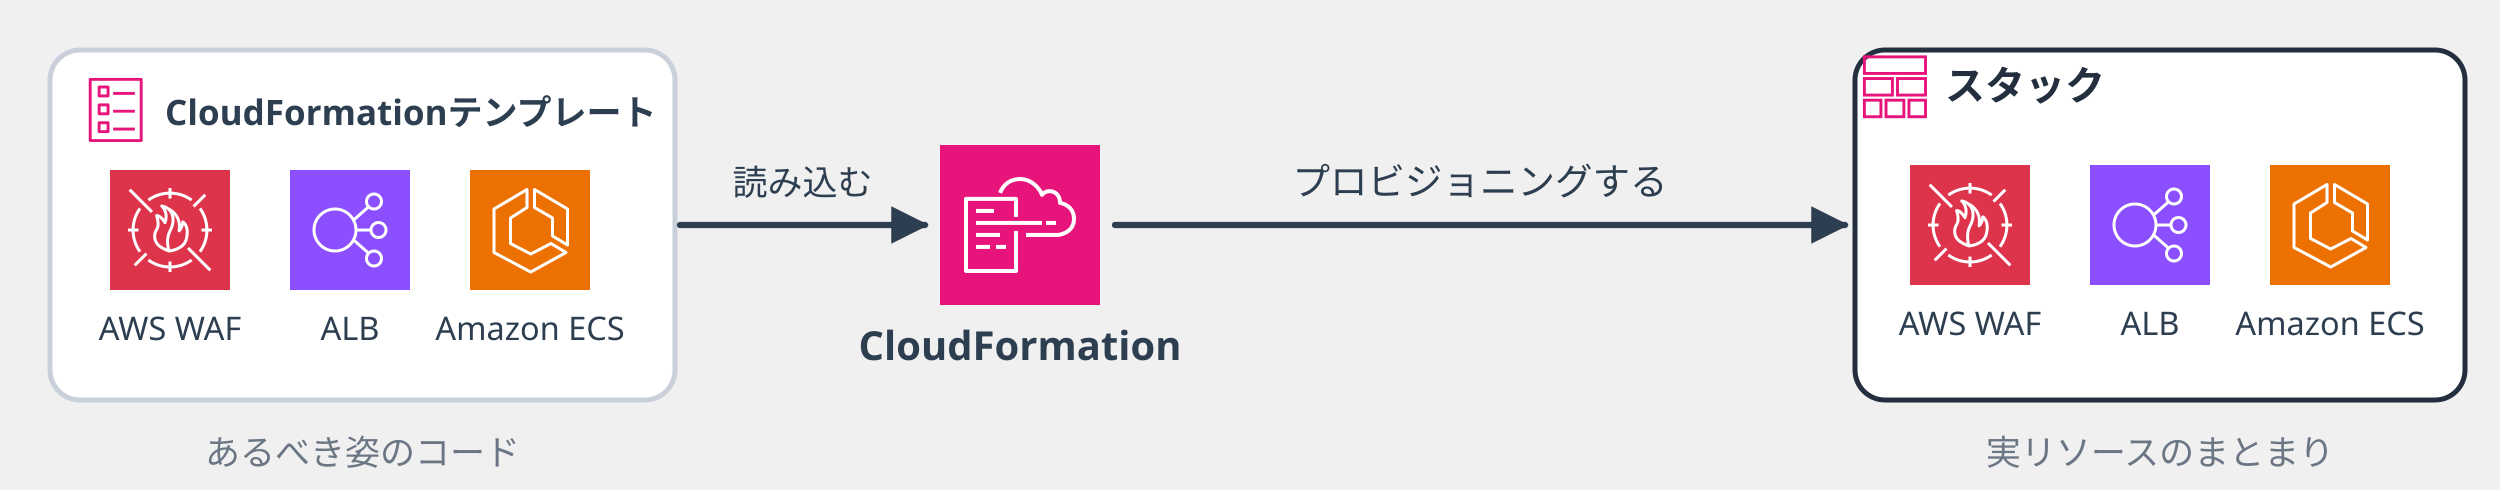
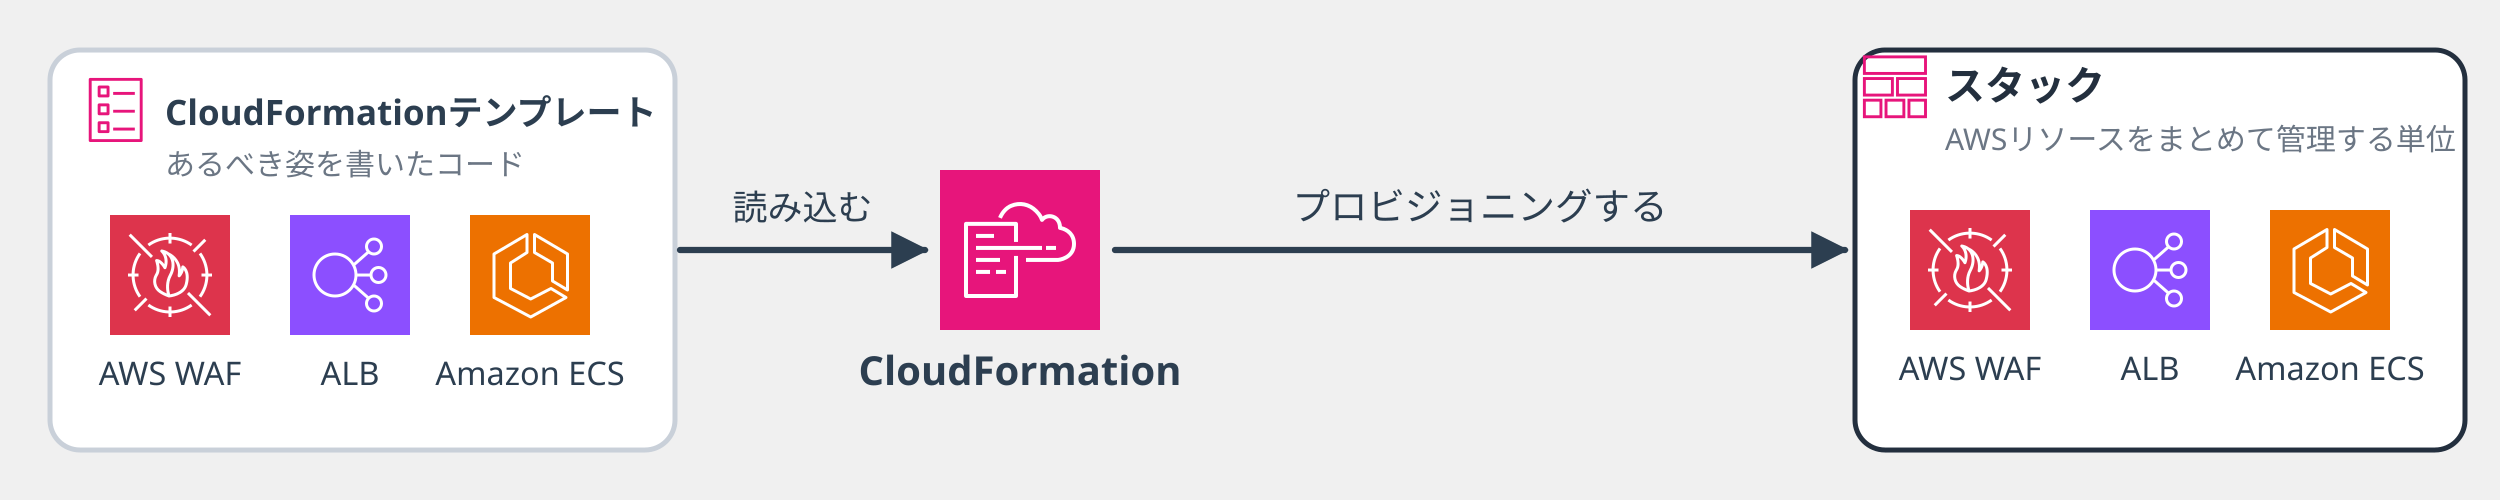
- <svg xmlns="http://www.w3.org/2000/svg" viewBox="0 0 1000 196" width="100%" role="img" aria-label="CloudFormationテンプレートであるべき姿を定義し、CloudFormationがそれを読んでスタックとしてリソースをプロビジョニングする">
+ <svg xmlns="http://www.w3.org/2000/svg" viewBox="0 0 1000 200" width="100%" role="img" aria-label="CloudFormationテンプレートであるべき姿を定義し、CloudFormationがそれを読んでスタックとしてリソースをプロビジョニングする">
  <defs>
    <marker id="a-i" viewBox="0 0 10 10" refX="9" refY="5" markerWidth="6" markerHeight="6" orient="auto-start-reverse">
      <path d="M0,0 L10,5 L0,10 z" fill="#2c3e50" />
    </marker>
    <marker id="a-g" viewBox="0 0 10 10" refX="9" refY="5" markerWidth="6" markerHeight="6" orient="auto-start-reverse">
      <path d="M0,0 L10,5 L0,10 z" fill="#0E8A6E" />
    </marker>
    <marker id="a-r" viewBox="0 0 10 10" refX="9" refY="5" markerWidth="6" markerHeight="6" orient="auto-start-reverse">
      <path d="M0,0 L10,5 L0,10 z" fill="#DD344C" />
    </marker>
    <marker id="a-x" viewBox="0 0 10 10" refX="9" refY="5" markerWidth="6" markerHeight="6" orient="auto-start-reverse">
      <path d="M0,0 L10,5 L0,10 z" fill="#8a94a3" />
    </marker>
  </defs>
-   <rect x="20" y="20" width="250" height="140" rx="12" fill="#ffffff" stroke="#c9d0d9" stroke-width="2" />
+   <rect x="20" y="20" width="250" height="160" rx="12" fill="#ffffff" stroke="#c9d0d9" stroke-width="2" />
  <svg x="32" y="30" width="28" height="28" viewBox="0 0 48 48">
    <g id="cfn-define-v1-Icon-Resource/Management-Governance/Res_AWS-CloudFormation_Template_48" stroke="none" stroke-width="1" fill="none" fill-rule="evenodd">
      <path d="M22.734,38.089 L37.593,38.089 L37.593,36.089 L22.734,36.089 L22.734,38.089 Z M22.734,25.852 L37.593,25.852 L37.593,23.852 L22.734,23.852 L22.734,25.852 Z M22.734,13.615 L37.593,13.615 L37.593,11.615 L22.734,11.615 L22.734,13.615 Z M14.118,37.838 L18.237,37.838 L18.237,33.719 L14.118,33.719 L14.118,37.838 Z M13.118,39.838 L19.238,39.838 C19.79,39.838 20.238,39.391 20.238,38.838 L20.238,32.719 C20.238,32.166 19.79,31.719 19.238,31.719 L13.118,31.719 C12.566,31.719 12.118,32.166 12.118,32.719 L12.118,38.838 C12.118,39.391 12.566,39.838 13.118,39.838 L13.118,39.838 Z M14.118,25.6 L18.237,25.6 L18.237,21.481 L14.118,21.481 L14.118,25.6 Z M13.118,27.601 L19.238,27.601 C19.79,27.601 20.238,27.153 20.238,26.601 L20.238,20.481 C20.238,19.929 19.79,19.481 19.238,19.481 L13.118,19.481 C12.566,19.481 12.118,19.929 12.118,20.481 L12.118,26.601 C12.118,27.153 12.566,27.601 13.118,27.601 L13.118,27.601 Z M14.118,13.363 L18.237,13.363 L18.237,9.244 L14.118,9.244 L14.118,13.363 Z M13.118,15.363 L19.238,15.363 C19.79,15.363 20.238,14.916 20.238,14.363 L20.238,8.244 C20.238,7.691 19.79,7.244 19.238,7.244 L13.118,7.244 C12.566,7.244 12.118,7.691 12.118,8.244 L12.118,14.363 C12.118,14.916 12.566,15.363 13.118,15.363 L13.118,15.363 Z M8,43.956 L40.963,43.956 L40.963,4 L8,4 L8,43.956 Z M41.963,2 L7,2 C6.448,2 6,2.447 6,3 L6,44.956 C6,45.509 6.448,45.956 7,45.956 L41.963,45.956 C42.516,45.956 42.963,45.509 42.963,44.956 L42.963,3 C42.963,2.447 42.516,2 41.963,2 L41.963,2 Z" id="cfn-define-v1-AWS-CloudFormation_template_Resource-Icon_light-bg" fill="#E7157B" />
    </g>
  </svg>
  <text x="66" y="50" font-family="'Noto Sans JP', 'Hiragino Sans', sans-serif" font-size="14" font-weight="bold" fill="#2c3e50" text-anchor="start">CloudFormationテンプレート</text>
-   <svg x="44" y="68" width="48" height="48" viewBox="0 0 80 80">
-     <g id="cfn-define-waf13-Icon-Architecture/64/Arch_AWS-WAF_64" stroke="none" stroke-width="1" fill="none" fill-rule="evenodd">
-       <g id="cfn-define-waf13-Icon-Architecture-BG/64/Security-Identity-Compliance" fill="#DD344C">
-         <rect id="cfn-define-waf13-Rectangle" x="0" y="0" width="80" height="80" />
+   <text x="66" y="70" font-family="'Noto Sans JP', 'Hiragino Sans', sans-serif" font-size="12" fill="#6b7684">あるべき姿を書いたコード</text>
+   <g transform="translate(0,18)">
+     <svg x="44" y="68" width="48" height="48" viewBox="0 0 80 80">
+       <g id="cfn-define-waf13-Icon-Architecture/64/Arch_AWS-WAF_64" stroke="none" stroke-width="1" fill="none" fill-rule="evenodd">
+         <g id="cfn-define-waf13-Icon-Architecture-BG/64/Security-Identity-Compliance" fill="#DD344C">
+           <rect id="cfn-define-waf13-Rectangle" x="0" y="0" width="80" height="80" />
+         </g>
+         <g id="cfn-define-waf13-Icon-Service/64/AWS-WAF_64" transform="translate(11.9995, 12)" fill="#FFFFFF">
+           <path d="M2.396,29 L-3.55271368e-15,29 L-3.55271368e-15,27 L2.399,27 C2.599,21.941 4.239,17.128 7.208,13.025 L8.829,14.198 C6.108,17.957 4.598,22.366 4.399,27 L7,27 L7,29 L4.396,29 C4.582,33.662 6.093,38.097 8.829,41.876 L7.208,43.049 C4.224,38.926 2.583,34.085 2.396,29 L2.396,29 Z M43.01,48.828 C38.898,51.805 34.072,53.445 29,53.639 L29,56 L27,56 L27,53.639 C21.928,53.445 17.1,51.805 12.988,48.828 L14.16,47.208 C17.93,49.937 22.352,51.447 27,51.639 L27,49 L29,49 L29,51.639 C33.648,51.446 38.069,49.936 41.838,47.208 L43.01,48.828 Z M12.988,7.246 C17.1,4.269 21.928,2.629 27,2.436 L27,0 L29,0 L29,2.436 C34.072,2.629 38.898,4.27 43.01,7.246 L41.838,8.866 C38.069,6.138 33.648,4.628 29,4.436 L29,7 L27,7 L27,4.436 C22.352,4.627 17.93,6.138 14.16,8.866 L12.988,7.246 Z M56,27 L56,29 L53.602,29 C53.416,34.085 51.774,38.926 48.791,43.049 L47.169,41.876 C49.905,38.097 51.417,33.662 51.602,29 L49,29 L49,27 L51.599,27 C51.4,22.366 49.89,17.957 47.169,14.198 L48.791,13.025 C51.759,17.128 53.399,21.941 53.599,27 L56,27 Z M42.972,11.65 L50.812,3.81 L52.226,5.224 L44.386,13.064 L42.972,11.65 Z M13.026,44.424 L5.186,52.264 L3.772,50.85 L11.612,43.01 L13.026,44.424 Z M15.252,16.667 L0.412,1.827 L1.826,0.413 L16.667,15.253 L15.252,16.667 Z M40.707,39.293 L55.586,54.173 L54.172,55.587 L39.292,40.708 L40.707,39.293 Z M19.664,28.735 C19.739,28.602 19.82,28.468 19.905,28.334 C21.586,25.693 21.104,22.089 20.57,19.912 C22.011,20.859 23.31,22.816 23.753,23.638 C23.942,23.986 24.309,24.197 24.712,24.161 C25.107,24.13 25.446,23.87 25.578,23.497 C27.067,19.267 26.31,16.087 25.26,14.026 C26.533,14.767 27.519,15.833 28.172,17.192 C29.588,20.134 29.273,24.161 27.348,27.7 C24.719,32.536 25.246,37.606 25.844,40.334 C24.343,39.687 23.007,38.956 21.854,38.152 C18.827,36.042 17.864,31.907 19.664,28.735 L19.664,28.735 Z M33.094,28.398 C33.029,28.807 33.221,29.214 33.579,29.422 C33.936,29.629 34.386,29.596 34.709,29.336 C34.79,29.271 36.43,27.917 37.224,24.642 C38.181,26.034 39.182,28.843 37.85,34.003 C36.532,39.108 30.28,40.544 28.049,40.897 C27.51,38.964 26.417,33.599 29.106,28.655 C31.014,25.145 31.52,21.176 30.564,17.901 C32.374,20.027 33.901,23.373 33.094,28.398 L33.094,28.398 Z M17.922,27.75 C15.62,31.81 16.844,37.099 20.71,39.793 C22.46,41.013 24.58,42.072 27.01,42.941 C27.121,42.981 27.234,43 27.347,43 C27.368,43 27.386,42.989 27.406,42.988 L27.407,42.997 C27.832,42.964 37.826,42.096 39.786,34.503 C42.308,24.737 37.257,21.84 37.041,21.721 C36.748,21.561 36.393,21.557 36.096,21.712 C35.799,21.868 35.6,22.162 35.566,22.495 C35.495,23.17 35.384,23.771 35.25,24.302 C34.558,16.634 28.479,13.514 27.25,12.959 C25.99,11.994 24.458,11.331 22.682,11.016 C22.236,10.935 21.794,11.168 21.604,11.578 C21.412,11.987 21.521,12.477 21.867,12.768 C22.017,12.895 25.133,15.597 24.244,20.739 C23.083,19.216 21.235,17.38 19.061,17.38 C18.731,17.38 18.423,17.543 18.237,17.815 C18.05,18.087 18.01,18.434 18.128,18.741 C18.15,18.795 20.188,24.166 18.217,27.261 C18.113,27.425 18.014,27.589 17.922,27.75 L17.922,27.75 Z" id="cfn-define-waf13-AWS-WAF_Icon_64_Squid" />
+         </g>
      </g>
-       <g id="cfn-define-waf13-Icon-Service/64/AWS-WAF_64" transform="translate(11.9995, 12)" fill="#FFFFFF">
-         <path d="M2.396,29 L-3.55271368e-15,29 L-3.55271368e-15,27 L2.399,27 C2.599,21.941 4.239,17.128 7.208,13.025 L8.829,14.198 C6.108,17.957 4.598,22.366 4.399,27 L7,27 L7,29 L4.396,29 C4.582,33.662 6.093,38.097 8.829,41.876 L7.208,43.049 C4.224,38.926 2.583,34.085 2.396,29 L2.396,29 Z M43.01,48.828 C38.898,51.805 34.072,53.445 29,53.639 L29,56 L27,56 L27,53.639 C21.928,53.445 17.1,51.805 12.988,48.828 L14.16,47.208 C17.93,49.937 22.352,51.447 27,51.639 L27,49 L29,49 L29,51.639 C33.648,51.446 38.069,49.936 41.838,47.208 L43.01,48.828 Z M12.988,7.246 C17.1,4.269 21.928,2.629 27,2.436 L27,0 L29,0 L29,2.436 C34.072,2.629 38.898,4.27 43.01,7.246 L41.838,8.866 C38.069,6.138 33.648,4.628 29,4.436 L29,7 L27,7 L27,4.436 C22.352,4.627 17.93,6.138 14.16,8.866 L12.988,7.246 Z M56,27 L56,29 L53.602,29 C53.416,34.085 51.774,38.926 48.791,43.049 L47.169,41.876 C49.905,38.097 51.417,33.662 51.602,29 L49,29 L49,27 L51.599,27 C51.4,22.366 49.89,17.957 47.169,14.198 L48.791,13.025 C51.759,17.128 53.399,21.941 53.599,27 L56,27 Z M42.972,11.65 L50.812,3.81 L52.226,5.224 L44.386,13.064 L42.972,11.65 Z M13.026,44.424 L5.186,52.264 L3.772,50.85 L11.612,43.01 L13.026,44.424 Z M15.252,16.667 L0.412,1.827 L1.826,0.413 L16.667,15.253 L15.252,16.667 Z M40.707,39.293 L55.586,54.173 L54.172,55.587 L39.292,40.708 L40.707,39.293 Z M19.664,28.735 C19.739,28.602 19.82,28.468 19.905,28.334 C21.586,25.693 21.104,22.089 20.57,19.912 C22.011,20.859 23.31,22.816 23.753,23.638 C23.942,23.986 24.309,24.197 24.712,24.161 C25.107,24.13 25.446,23.87 25.578,23.497 C27.067,19.267 26.31,16.087 25.26,14.026 C26.533,14.767 27.519,15.833 28.172,17.192 C29.588,20.134 29.273,24.161 27.348,27.7 C24.719,32.536 25.246,37.606 25.844,40.334 C24.343,39.687 23.007,38.956 21.854,38.152 C18.827,36.042 17.864,31.907 19.664,28.735 L19.664,28.735 Z M33.094,28.398 C33.029,28.807 33.221,29.214 33.579,29.422 C33.936,29.629 34.386,29.596 34.709,29.336 C34.79,29.271 36.43,27.917 37.224,24.642 C38.181,26.034 39.182,28.843 37.85,34.003 C36.532,39.108 30.28,40.544 28.049,40.897 C27.51,38.964 26.417,33.599 29.106,28.655 C31.014,25.145 31.52,21.176 30.564,17.901 C32.374,20.027 33.901,23.373 33.094,28.398 L33.094,28.398 Z M17.922,27.75 C15.62,31.81 16.844,37.099 20.71,39.793 C22.46,41.013 24.58,42.072 27.01,42.941 C27.121,42.981 27.234,43 27.347,43 C27.368,43 27.386,42.989 27.406,42.988 L27.407,42.997 C27.832,42.964 37.826,42.096 39.786,34.503 C42.308,24.737 37.257,21.84 37.041,21.721 C36.748,21.561 36.393,21.557 36.096,21.712 C35.799,21.868 35.6,22.162 35.566,22.495 C35.495,23.17 35.384,23.771 35.25,24.302 C34.558,16.634 28.479,13.514 27.25,12.959 C25.99,11.994 24.458,11.331 22.682,11.016 C22.236,10.935 21.794,11.168 21.604,11.578 C21.412,11.987 21.521,12.477 21.867,12.768 C22.017,12.895 25.133,15.597 24.244,20.739 C23.083,19.216 21.235,17.38 19.061,17.38 C18.731,17.38 18.423,17.543 18.237,17.815 C18.05,18.087 18.01,18.434 18.128,18.741 C18.15,18.795 20.188,24.166 18.217,27.261 C18.113,27.425 18.014,27.589 17.922,27.75 L17.922,27.75 Z" id="cfn-define-waf13-AWS-WAF_Icon_64_Squid" />
+     </svg>
+     <text x="68" y="136" font-family="'Noto Sans JP', 'Hiragino Sans', sans-serif" font-size="13" font-weight="normal" fill="#2c3e50" text-anchor="middle">AWS WAF</text>
+     <svg x="116" y="68" width="48" height="48" viewBox="0 0 80 80">
+       <g id="cfn-define-elb14-Icon-Architecture/64/Arch_Elastic-Load-Balancing_64" stroke="none" stroke-width="1" fill="none" fill-rule="evenodd">
+         <g id="cfn-define-elb14-Icon-Architecture-BG/64/Networking-Content-Delivery" fill="#8C4FFF">
+           <rect id="cfn-define-elb14-Rectangle" x="0" y="0" width="80" height="80" />
+         </g>
+         <path d="M30,53 C22.832,53 17,47.168 17,40 C17,32.832 22.832,27 30,27 C37.168,27 43,32.832 43,40 C43,47.168 37.168,53 30,53 M60,59 C60,61.206 58.206,63 56,63 C53.794,63 52,61.206 52,59 C52,56.794 53.794,55 56,55 C58.206,55 60,56.794 60,59 M56,17 C58.206,17 60,18.794 60,21 C60,23.206 58.206,25 56,25 C53.794,25 52,23.206 52,21 C52,18.794 53.794,17 56,17 M59,36 C61.206,36 63,37.794 63,40 C63,42.206 61.206,44 59,44 C56.794,44 55,42.206 55,40 C55,37.794 56.794,36 59,36 M44.949,41 L53.09,41 C53.568,43.833 56.033,46 59,46 C62.309,46 65,43.309 65,40 C65,36.691 62.309,34 59,34 C56.033,34 53.568,36.167 53.09,39 L44.949,39 C44.823,37.099 44.344,35.297 43.572,33.654 L52.446,25.823 C53.442,26.559 54.669,27 56,27 C59.309,27 62,24.309 62,21 C62,17.691 59.309,15 56,15 C52.691,15 50,17.691 50,21 C50,22.256 50.389,23.421 51.051,24.386 L42.581,31.859 C39.904,27.738 35.271,25 30,25 C21.729,25 15,31.729 15,40 C15,48.271 21.729,55 30,55 C35.271,55 39.904,52.262 42.581,48.141 L51.051,55.614 C50.389,56.579 50,57.744 50,59 C50,62.309 52.691,65 56,65 C59.309,65 62,62.309 62,59 C62,55.691 59.309,53 56,53 C54.669,53 53.442,53.441 52.446,54.177 L43.572,46.346 C44.344,44.703 44.823,42.901 44.949,41" id="cfn-define-elb14-Elastic-Load-Balancing_Icon_64_Squid" fill="#FFFFFF" />
      </g>
-     </g>
-   </svg>
-   <text x="68" y="136" font-family="'Noto Sans JP', 'Hiragino Sans', sans-serif" font-size="13" font-weight="normal" fill="#2c3e50" text-anchor="middle">AWS WAF</text>
-   <svg x="116" y="68" width="48" height="48" viewBox="0 0 80 80">
-     <g id="cfn-define-elb14-Icon-Architecture/64/Arch_Elastic-Load-Balancing_64" stroke="none" stroke-width="1" fill="none" fill-rule="evenodd">
-       <g id="cfn-define-elb14-Icon-Architecture-BG/64/Networking-Content-Delivery" fill="#8C4FFF">
-         <rect id="cfn-define-elb14-Rectangle" x="0" y="0" width="80" height="80" />
+     </svg>
+     <text x="140" y="136" font-family="'Noto Sans JP', 'Hiragino Sans', sans-serif" font-size="13" font-weight="normal" fill="#2c3e50" text-anchor="middle">ALB</text>
+     <svg x="188" y="68" width="48" height="48" viewBox="0 0 80 80">
+       <g id="cfn-define-ecs15-Icon-Architecture/64/Arch_Amazon-Elastic-Container-Service_64" stroke="none" stroke-width="1" fill="none" fill-rule="evenodd">
+         <g id="cfn-define-ecs15-Icon-Architecture-BG/64/Compute" fill="#ED7100">
+           <rect id="cfn-define-ecs15-Rectangle" x="0" y="0" width="80" height="80" />
+         </g>
+         <path d="M64,48.234 L56,43.433 L56,32 C56,31.644 55.812,31.315 55.504,31.136 L44,24.426 L44,14.752 L64,26.571 L64,48.234 Z M65.509,25.139 L43.509,12.139 C43.199,11.956 42.818,11.954 42.504,12.131 C42.193,12.309 42,12.641 42,13 L42,25 C42,25.355 42.189,25.684 42.496,25.864 L54,32.574 L54,44 C54,44.351 54.185,44.677 54.486,44.857 L64.486,50.857 C64.644,50.952 64.822,51 65,51 C65.17,51 65.34,50.957 65.493,50.87 C65.807,50.693 66,50.36 66,50 L66,26 C66,25.646 65.814,25.319 65.509,25.139 L65.509,25.139 Z M40.445,66.863 L17,54.399 L17,26.571 L37,14.752 L37,24.451 L26.463,31.156 C26.175,31.34 26,31.658 26,32 L26,49 C26,49.373 26.208,49.715 26.538,49.887 L39.991,56.887 C40.28,57.037 40.624,57.038 40.912,56.888 L53.964,50.144 L61.996,54.964 L40.445,66.863 Z M64.515,54.142 L54.515,48.142 C54.217,47.964 53.849,47.952 53.541,48.112 L40.455,54.873 L28,48.393 L28,32.549 L38.537,25.844 C38.825,25.66 39,25.342 39,25 L39,13 C39,12.641 38.808,12.309 38.496,12.131 C38.184,11.954 37.802,11.956 37.491,12.139 L15.491,25.139 C15.187,25.319 15,25.646 15,26 L15,55 C15,55.369 15.204,55.709 15.53,55.883 L39.984,68.883 C40.131,68.961 40.292,69 40.453,69 C40.62,69 40.786,68.958 40.937,68.875 L64.484,55.875 C64.797,55.702 64.993,55.375 65,55.018 C65.006,54.66 64.821,54.326 64.515,54.142 L64.515,54.142 Z" id="cfn-define-ecs15-Amazon-Elastic-Container-Service_Icon_64_Squid" fill="#FFFFFF" />
      </g>
-       <path d="M30,53 C22.832,53 17,47.168 17,40 C17,32.832 22.832,27 30,27 C37.168,27 43,32.832 43,40 C43,47.168 37.168,53 30,53 M60,59 C60,61.206 58.206,63 56,63 C53.794,63 52,61.206 52,59 C52,56.794 53.794,55 56,55 C58.206,55 60,56.794 60,59 M56,17 C58.206,17 60,18.794 60,21 C60,23.206 58.206,25 56,25 C53.794,25 52,23.206 52,21 C52,18.794 53.794,17 56,17 M59,36 C61.206,36 63,37.794 63,40 C63,42.206 61.206,44 59,44 C56.794,44 55,42.206 55,40 C55,37.794 56.794,36 59,36 M44.949,41 L53.09,41 C53.568,43.833 56.033,46 59,46 C62.309,46 65,43.309 65,40 C65,36.691 62.309,34 59,34 C56.033,34 53.568,36.167 53.09,39 L44.949,39 C44.823,37.099 44.344,35.297 43.572,33.654 L52.446,25.823 C53.442,26.559 54.669,27 56,27 C59.309,27 62,24.309 62,21 C62,17.691 59.309,15 56,15 C52.691,15 50,17.691 50,21 C50,22.256 50.389,23.421 51.051,24.386 L42.581,31.859 C39.904,27.738 35.271,25 30,25 C21.729,25 15,31.729 15,40 C15,48.271 21.729,55 30,55 C35.271,55 39.904,52.262 42.581,48.141 L51.051,55.614 C50.389,56.579 50,57.744 50,59 C50,62.309 52.691,65 56,65 C59.309,65 62,62.309 62,59 C62,55.691 59.309,53 56,53 C54.669,53 53.442,53.441 52.446,54.177 L43.572,46.346 C44.344,44.703 44.823,42.901 44.949,41" id="cfn-define-elb14-Elastic-Load-Balancing_Icon_64_Squid" fill="#FFFFFF" />
-     </g>
-   </svg>
-   <text x="140" y="136" font-family="'Noto Sans JP', 'Hiragino Sans', sans-serif" font-size="13" font-weight="normal" fill="#2c3e50" text-anchor="middle">ALB</text>
-   <svg x="188" y="68" width="48" height="48" viewBox="0 0 80 80">
-     <g id="cfn-define-ecs15-Icon-Architecture/64/Arch_Amazon-Elastic-Container-Service_64" stroke="none" stroke-width="1" fill="none" fill-rule="evenodd">
-       <g id="cfn-define-ecs15-Icon-Architecture-BG/64/Compute" fill="#ED7100">
-         <rect id="cfn-define-ecs15-Rectangle" x="0" y="0" width="80" height="80" />
-       </g>
-       <path d="M64,48.234 L56,43.433 L56,32 C56,31.644 55.812,31.315 55.504,31.136 L44,24.426 L44,14.752 L64,26.571 L64,48.234 Z M65.509,25.139 L43.509,12.139 C43.199,11.956 42.818,11.954 42.504,12.131 C42.193,12.309 42,12.641 42,13 L42,25 C42,25.355 42.189,25.684 42.496,25.864 L54,32.574 L54,44 C54,44.351 54.185,44.677 54.486,44.857 L64.486,50.857 C64.644,50.952 64.822,51 65,51 C65.17,51 65.34,50.957 65.493,50.87 C65.807,50.693 66,50.36 66,50 L66,26 C66,25.646 65.814,25.319 65.509,25.139 L65.509,25.139 Z M40.445,66.863 L17,54.399 L17,26.571 L37,14.752 L37,24.451 L26.463,31.156 C26.175,31.34 26,31.658 26,32 L26,49 C26,49.373 26.208,49.715 26.538,49.887 L39.991,56.887 C40.28,57.037 40.624,57.038 40.912,56.888 L53.964,50.144 L61.996,54.964 L40.445,66.863 Z M64.515,54.142 L54.515,48.142 C54.217,47.964 53.849,47.952 53.541,48.112 L40.455,54.873 L28,48.393 L28,32.549 L38.537,25.844 C38.825,25.66 39,25.342 39,25 L39,13 C39,12.641 38.808,12.309 38.496,12.131 C38.184,11.954 37.802,11.956 37.491,12.139 L15.491,25.139 C15.187,25.319 15,25.646 15,26 L15,55 C15,55.369 15.204,55.709 15.53,55.883 L39.984,68.883 C40.131,68.961 40.292,69 40.453,69 C40.62,69 40.786,68.958 40.937,68.875 L64.484,55.875 C64.797,55.702 64.993,55.375 65,55.018 C65.006,54.66 64.821,54.326 64.515,54.142 L64.515,54.142 Z" id="cfn-define-ecs15-Amazon-Elastic-Container-Service_Icon_64_Squid" fill="#FFFFFF" />
-     </g>
-   </svg>
-   <text x="212" y="136" font-family="'Noto Sans JP', 'Hiragino Sans', sans-serif" font-size="13" font-weight="normal" fill="#2c3e50" text-anchor="middle">Amazon ECS</text>
-   <text x="145" y="186" font-family="'Noto Sans JP', 'Hiragino Sans', sans-serif" font-size="14" font-weight="normal" fill="#6b7684" text-anchor="middle">あるべき姿のコード</text>
-   <path d="M272,90 L370,90" fill="none" stroke="#2c3e50" stroke-width="2.5" stroke-linejoin="round" stroke-linecap="round" marker-end="url(#a-i)" />
-   <text x="321" y="78" font-family="'Noto Sans JP', 'Hiragino Sans', sans-serif" font-size="14" font-weight="normal" fill="#2c3e50" text-anchor="middle">読み込む</text>
-   <g transform="translate(0,-88)">
+     </svg>
+     <text x="212" y="136" font-family="'Noto Sans JP', 'Hiragino Sans', sans-serif" font-size="13" font-weight="normal" fill="#2c3e50" text-anchor="middle">Amazon ECS</text>
+   </g>
+   <path d="M272,100 L370,100" fill="none" stroke="#2c3e50" stroke-width="2.5" stroke-linejoin="round" stroke-linecap="round" marker-end="url(#a-i)" />
+   <text x="321" y="88" font-family="'Noto Sans JP', 'Hiragino Sans', sans-serif" font-size="14" font-weight="normal" fill="#2c3e50" text-anchor="middle">読み込む</text>
+   <g transform="translate(0,-78)">
    <svg x="376" y="146" width="64" height="64" viewBox="0 0 80 80">
      <g id="cfn-define-v2-Icon-Architecture/64/Arch_AWS-CloudFormation_64" stroke="none" stroke-width="1" fill="none" fill-rule="evenodd">
        <g id="cfn-define-v2-Icon-Architecture-BG/64/Management-Governance" fill="#E7157B">
          <rect id="cfn-define-v2-Rectangle" x="0" y="0" width="80" height="80" />
        </g>
        <path d="M53,39.963 L58,39.963 L58,37.96 L53,37.96 L53,39.963 Z M28,51.982 L33,51.982 L33,49.979 L28,49.979 L28,51.982 Z M18,51.982 L25,51.982 L25,49.979 L18,49.979 L18,51.982 Z M18,45.972 L30,45.972 L30,43.969 L18,43.969 L18,45.972 Z M18,33.954 L27,33.954 L27,31.951 L18,31.951 L18,33.954 Z M18,39.963 L51,39.963 L51,37.96 L18,37.96 L18,39.963 Z M37,61.997 L14,61.997 L14,27.945 L37,27.945 L37,35.957 L39,35.957 L39,26.943 C39,26.39 38.552,25.942 38,25.942 L13,25.942 C12.447,25.942 12,26.39 12,26.943 L12,62.998 C12,63.551 12.447,64 13,64 L38,64 C38.552,64 39,63.551 39,62.998 L39,42.968 L37,42.968 L37,61.997 Z M68,36.959 C68,43.431 62.173,45.682 59.092,45.968 L43,45.972 L43,43.969 L59,43.969 C59.195,43.946 66,43.212 66,36.959 C66,31.264 60.863,30.108 59.834,29.934 C59.321,29.847 58.96,29.382 59.004,28.863 C59.005,28.844 59.007,28.826 59.009,28.808 C58.954,25.59 56.981,24.585 56.126,24.3 C54.53,23.769 52.751,24.277 51.81,25.539 C51.591,25.836 51.229,25.987 50.861,25.931 C50.497,25.876 50.192,25.625 50.068,25.277 C49.447,23.536 48.546,22.408 47.293,21.153 C44.159,18.039 39.905,17.178 35.925,18.853 C33.837,19.733 32.012,21.728 30.922,24.327 L29.078,23.55 C30.37,20.474 32.584,18.089 35.15,17.007 C39.905,15.005 44.971,16.026 48.704,19.734 C49.774,20.807 50.66,21.851 51.35,23.204 C52.843,22.098 54.857,21.767 56.757,22.399 C59.189,23.209 60.727,25.321 60.975,28.129 C64.381,28.988 68,31.712 68,36.959 L68,36.959 Z" id="cfn-define-v2-AWS-CloudFormation_Icon_64_Squid" fill="#FFFFFF" />
      </g>
    </svg>
    <text x="408" y="232" font-family="'Noto Sans JP', 'Hiragino Sans', sans-serif" font-size="16" font-weight="bold" fill="#2c3e50" text-anchor="middle">CloudFormation</text>
  </g>
-   <path d="M446,90 L738,90" fill="none" stroke="#2c3e50" stroke-width="2.5" stroke-linejoin="round" stroke-linecap="round" marker-end="url(#a-i)" />
-   <text x="592" y="78" font-family="'Noto Sans JP', 'Hiragino Sans', sans-serif" font-size="15" font-weight="normal" fill="#2c3e50" text-anchor="middle">プロビジョニングする</text>
+   <path d="M446,100 L738,100" fill="none" stroke="#2c3e50" stroke-width="2.5" stroke-linejoin="round" stroke-linecap="round" marker-end="url(#a-i)" />
+   <text x="592" y="88" font-family="'Noto Sans JP', 'Hiragino Sans', sans-serif" font-size="15" font-weight="normal" fill="#2c3e50" text-anchor="middle">プロビジョニングする</text>
  <g transform="translate(0,-90)">
-     <rect x="742" y="110" width="244" height="140" rx="12" fill="#ffffff" stroke="#232F3E" stroke-width="2" />
+     <rect x="742" y="110" width="244" height="160" rx="12" fill="#ffffff" stroke="#232F3E" stroke-width="2" />
    <svg x="744" y="111" width="28" height="28" viewBox="0 0 48 48">
      <g id="cfn-define-v3-Icon-Resource/Management-Governance/Res_AWS-CloudFormation_Stack_48" stroke="none" stroke-width="1" fill="none" fill-rule="evenodd">
        <path d="M2,15.353 L45.92,15.353 L45.92,2 L2,2 L2,15.353 Z M4,13.354 L43.92,13.354 L43.92,4 L4,4 L4,13.354 Z M24.706,30.201 L45.92,30.201 L45.92,16.847 L24.706,16.847 L24.706,30.201 Z M26.706,28.2 L43.92,28.2 L43.92,18.847 L26.706,18.847 L26.706,28.2 Z M2,30.201 L23.213,30.201 L23.213,16.847 L2,16.847 L2,30.201 Z M4,28.2 L21.213,28.2 L21.213,18.847 L4,18.847 L4,28.2 Z M32.567,45.047 L45.92,45.047 L45.92,31.694 L32.567,31.694 L32.567,45.047 Z M34.566,43.047 L43.92,43.047 L43.92,33.693 L34.566,33.693 L34.566,43.047 Z M16.847,45.047 L31.073,45.047 L31.073,31.694 L16.847,31.694 L16.847,45.047 Z M18.847,43.047 L29.074,43.047 L29.074,33.693 L18.847,33.693 L18.847,43.047 Z M2,45.047 L15.352,45.047 L15.352,31.694 L2,31.694 L2,45.047 Z M4,43.047 L13.353,43.047 L13.353,33.693 L4,33.693 L4,43.047 Z" id="cfn-define-v3-AWS-CloudFormation_stack_Resource-Icon_light-bg" fill="#E7157B" />
      </g>
    </svg>
    <text x="778" y="130" font-family="'Noto Sans JP', 'Hiragino Sans', sans-serif" font-size="16" font-weight="bold" fill="#232F3E" text-anchor="start">スタック</text>
-     <svg x="764" y="156" width="48" height="48" viewBox="0 0 80 80">
-       <g id="cfn-define-waf22-Icon-Architecture/64/Arch_AWS-WAF_64" stroke="none" stroke-width="1" fill="none" fill-rule="evenodd">
-         <g id="cfn-define-waf22-Icon-Architecture-BG/64/Security-Identity-Compliance" fill="#DD344C">
-           <rect id="cfn-define-waf22-Rectangle" x="0" y="0" width="80" height="80" />
+     <text x="778" y="150" font-family="'Noto Sans JP', 'Hiragino Sans', sans-serif" font-size="12" fill="#6b7684">AWSリソースをまとめて管理する単位</text>
+     <g transform="translate(0,18)">
+       <svg x="764" y="156" width="48" height="48" viewBox="0 0 80 80">
+         <g id="cfn-define-waf22-Icon-Architecture/64/Arch_AWS-WAF_64" stroke="none" stroke-width="1" fill="none" fill-rule="evenodd">
+           <g id="cfn-define-waf22-Icon-Architecture-BG/64/Security-Identity-Compliance" fill="#DD344C">
+             <rect id="cfn-define-waf22-Rectangle" x="0" y="0" width="80" height="80" />
+           </g>
+           <g id="cfn-define-waf22-Icon-Service/64/AWS-WAF_64" transform="translate(11.9995, 12)" fill="#FFFFFF">
+             <path d="M2.396,29 L-3.55271368e-15,29 L-3.55271368e-15,27 L2.399,27 C2.599,21.941 4.239,17.128 7.208,13.025 L8.829,14.198 C6.108,17.957 4.598,22.366 4.399,27 L7,27 L7,29 L4.396,29 C4.582,33.662 6.093,38.097 8.829,41.876 L7.208,43.049 C4.224,38.926 2.583,34.085 2.396,29 L2.396,29 Z M43.01,48.828 C38.898,51.805 34.072,53.445 29,53.639 L29,56 L27,56 L27,53.639 C21.928,53.445 17.1,51.805 12.988,48.828 L14.16,47.208 C17.93,49.937 22.352,51.447 27,51.639 L27,49 L29,49 L29,51.639 C33.648,51.446 38.069,49.936 41.838,47.208 L43.01,48.828 Z M12.988,7.246 C17.1,4.269 21.928,2.629 27,2.436 L27,0 L29,0 L29,2.436 C34.072,2.629 38.898,4.27 43.01,7.246 L41.838,8.866 C38.069,6.138 33.648,4.628 29,4.436 L29,7 L27,7 L27,4.436 C22.352,4.627 17.93,6.138 14.16,8.866 L12.988,7.246 Z M56,27 L56,29 L53.602,29 C53.416,34.085 51.774,38.926 48.791,43.049 L47.169,41.876 C49.905,38.097 51.417,33.662 51.602,29 L49,29 L49,27 L51.599,27 C51.4,22.366 49.89,17.957 47.169,14.198 L48.791,13.025 C51.759,17.128 53.399,21.941 53.599,27 L56,27 Z M42.972,11.65 L50.812,3.81 L52.226,5.224 L44.386,13.064 L42.972,11.65 Z M13.026,44.424 L5.186,52.264 L3.772,50.85 L11.612,43.01 L13.026,44.424 Z M15.252,16.667 L0.412,1.827 L1.826,0.413 L16.667,15.253 L15.252,16.667 Z M40.707,39.293 L55.586,54.173 L54.172,55.587 L39.292,40.708 L40.707,39.293 Z M19.664,28.735 C19.739,28.602 19.82,28.468 19.905,28.334 C21.586,25.693 21.104,22.089 20.57,19.912 C22.011,20.859 23.31,22.816 23.753,23.638 C23.942,23.986 24.309,24.197 24.712,24.161 C25.107,24.13 25.446,23.87 25.578,23.497 C27.067,19.267 26.31,16.087 25.26,14.026 C26.533,14.767 27.519,15.833 28.172,17.192 C29.588,20.134 29.273,24.161 27.348,27.7 C24.719,32.536 25.246,37.606 25.844,40.334 C24.343,39.687 23.007,38.956 21.854,38.152 C18.827,36.042 17.864,31.907 19.664,28.735 L19.664,28.735 Z M33.094,28.398 C33.029,28.807 33.221,29.214 33.579,29.422 C33.936,29.629 34.386,29.596 34.709,29.336 C34.79,29.271 36.43,27.917 37.224,24.642 C38.181,26.034 39.182,28.843 37.85,34.003 C36.532,39.108 30.28,40.544 28.049,40.897 C27.51,38.964 26.417,33.599 29.106,28.655 C31.014,25.145 31.52,21.176 30.564,17.901 C32.374,20.027 33.901,23.373 33.094,28.398 L33.094,28.398 Z M17.922,27.75 C15.62,31.81 16.844,37.099 20.71,39.793 C22.46,41.013 24.58,42.072 27.01,42.941 C27.121,42.981 27.234,43 27.347,43 C27.368,43 27.386,42.989 27.406,42.988 L27.407,42.997 C27.832,42.964 37.826,42.096 39.786,34.503 C42.308,24.737 37.257,21.84 37.041,21.721 C36.748,21.561 36.393,21.557 36.096,21.712 C35.799,21.868 35.6,22.162 35.566,22.495 C35.495,23.17 35.384,23.771 35.25,24.302 C34.558,16.634 28.479,13.514 27.25,12.959 C25.99,11.994 24.458,11.331 22.682,11.016 C22.236,10.935 21.794,11.168 21.604,11.578 C21.412,11.987 21.521,12.477 21.867,12.768 C22.017,12.895 25.133,15.597 24.244,20.739 C23.083,19.216 21.235,17.38 19.061,17.38 C18.731,17.38 18.423,17.543 18.237,17.815 C18.05,18.087 18.01,18.434 18.128,18.741 C18.15,18.795 20.188,24.166 18.217,27.261 C18.113,27.425 18.014,27.589 17.922,27.75 L17.922,27.75 Z" id="cfn-define-waf22-AWS-WAF_Icon_64_Squid" />
+           </g>
        </g>
-         <g id="cfn-define-waf22-Icon-Service/64/AWS-WAF_64" transform="translate(11.9995, 12)" fill="#FFFFFF">
-           <path d="M2.396,29 L-3.55271368e-15,29 L-3.55271368e-15,27 L2.399,27 C2.599,21.941 4.239,17.128 7.208,13.025 L8.829,14.198 C6.108,17.957 4.598,22.366 4.399,27 L7,27 L7,29 L4.396,29 C4.582,33.662 6.093,38.097 8.829,41.876 L7.208,43.049 C4.224,38.926 2.583,34.085 2.396,29 L2.396,29 Z M43.01,48.828 C38.898,51.805 34.072,53.445 29,53.639 L29,56 L27,56 L27,53.639 C21.928,53.445 17.1,51.805 12.988,48.828 L14.16,47.208 C17.93,49.937 22.352,51.447 27,51.639 L27,49 L29,49 L29,51.639 C33.648,51.446 38.069,49.936 41.838,47.208 L43.01,48.828 Z M12.988,7.246 C17.1,4.269 21.928,2.629 27,2.436 L27,0 L29,0 L29,2.436 C34.072,2.629 38.898,4.27 43.01,7.246 L41.838,8.866 C38.069,6.138 33.648,4.628 29,4.436 L29,7 L27,7 L27,4.436 C22.352,4.627 17.93,6.138 14.16,8.866 L12.988,7.246 Z M56,27 L56,29 L53.602,29 C53.416,34.085 51.774,38.926 48.791,43.049 L47.169,41.876 C49.905,38.097 51.417,33.662 51.602,29 L49,29 L49,27 L51.599,27 C51.4,22.366 49.89,17.957 47.169,14.198 L48.791,13.025 C51.759,17.128 53.399,21.941 53.599,27 L56,27 Z M42.972,11.65 L50.812,3.81 L52.226,5.224 L44.386,13.064 L42.972,11.65 Z M13.026,44.424 L5.186,52.264 L3.772,50.85 L11.612,43.01 L13.026,44.424 Z M15.252,16.667 L0.412,1.827 L1.826,0.413 L16.667,15.253 L15.252,16.667 Z M40.707,39.293 L55.586,54.173 L54.172,55.587 L39.292,40.708 L40.707,39.293 Z M19.664,28.735 C19.739,28.602 19.82,28.468 19.905,28.334 C21.586,25.693 21.104,22.089 20.57,19.912 C22.011,20.859 23.31,22.816 23.753,23.638 C23.942,23.986 24.309,24.197 24.712,24.161 C25.107,24.13 25.446,23.87 25.578,23.497 C27.067,19.267 26.31,16.087 25.26,14.026 C26.533,14.767 27.519,15.833 28.172,17.192 C29.588,20.134 29.273,24.161 27.348,27.7 C24.719,32.536 25.246,37.606 25.844,40.334 C24.343,39.687 23.007,38.956 21.854,38.152 C18.827,36.042 17.864,31.907 19.664,28.735 L19.664,28.735 Z M33.094,28.398 C33.029,28.807 33.221,29.214 33.579,29.422 C33.936,29.629 34.386,29.596 34.709,29.336 C34.79,29.271 36.43,27.917 37.224,24.642 C38.181,26.034 39.182,28.843 37.85,34.003 C36.532,39.108 30.28,40.544 28.049,40.897 C27.51,38.964 26.417,33.599 29.106,28.655 C31.014,25.145 31.52,21.176 30.564,17.901 C32.374,20.027 33.901,23.373 33.094,28.398 L33.094,28.398 Z M17.922,27.75 C15.62,31.81 16.844,37.099 20.71,39.793 C22.46,41.013 24.58,42.072 27.01,42.941 C27.121,42.981 27.234,43 27.347,43 C27.368,43 27.386,42.989 27.406,42.988 L27.407,42.997 C27.832,42.964 37.826,42.096 39.786,34.503 C42.308,24.737 37.257,21.84 37.041,21.721 C36.748,21.561 36.393,21.557 36.096,21.712 C35.799,21.868 35.6,22.162 35.566,22.495 C35.495,23.17 35.384,23.771 35.25,24.302 C34.558,16.634 28.479,13.514 27.25,12.959 C25.99,11.994 24.458,11.331 22.682,11.016 C22.236,10.935 21.794,11.168 21.604,11.578 C21.412,11.987 21.521,12.477 21.867,12.768 C22.017,12.895 25.133,15.597 24.244,20.739 C23.083,19.216 21.235,17.38 19.061,17.38 C18.731,17.38 18.423,17.543 18.237,17.815 C18.05,18.087 18.01,18.434 18.128,18.741 C18.15,18.795 20.188,24.166 18.217,27.261 C18.113,27.425 18.014,27.589 17.922,27.75 L17.922,27.75 Z" id="cfn-define-waf22-AWS-WAF_Icon_64_Squid" />
+       </svg>
+       <text x="788" y="224" font-family="'Noto Sans JP', 'Hiragino Sans', sans-serif" font-size="13" font-weight="normal" fill="#2c3e50" text-anchor="middle">AWS WAF</text>
+       <svg x="836" y="156" width="48" height="48" viewBox="0 0 80 80">
+         <g id="cfn-define-elb23-Icon-Architecture/64/Arch_Elastic-Load-Balancing_64" stroke="none" stroke-width="1" fill="none" fill-rule="evenodd">
+           <g id="cfn-define-elb23-Icon-Architecture-BG/64/Networking-Content-Delivery" fill="#8C4FFF">
+             <rect id="cfn-define-elb23-Rectangle" x="0" y="0" width="80" height="80" />
+           </g>
+           <path d="M30,53 C22.832,53 17,47.168 17,40 C17,32.832 22.832,27 30,27 C37.168,27 43,32.832 43,40 C43,47.168 37.168,53 30,53 M60,59 C60,61.206 58.206,63 56,63 C53.794,63 52,61.206 52,59 C52,56.794 53.794,55 56,55 C58.206,55 60,56.794 60,59 M56,17 C58.206,17 60,18.794 60,21 C60,23.206 58.206,25 56,25 C53.794,25 52,23.206 52,21 C52,18.794 53.794,17 56,17 M59,36 C61.206,36 63,37.794 63,40 C63,42.206 61.206,44 59,44 C56.794,44 55,42.206 55,40 C55,37.794 56.794,36 59,36 M44.949,41 L53.09,41 C53.568,43.833 56.033,46 59,46 C62.309,46 65,43.309 65,40 C65,36.691 62.309,34 59,34 C56.033,34 53.568,36.167 53.09,39 L44.949,39 C44.823,37.099 44.344,35.297 43.572,33.654 L52.446,25.823 C53.442,26.559 54.669,27 56,27 C59.309,27 62,24.309 62,21 C62,17.691 59.309,15 56,15 C52.691,15 50,17.691 50,21 C50,22.256 50.389,23.421 51.051,24.386 L42.581,31.859 C39.904,27.738 35.271,25 30,25 C21.729,25 15,31.729 15,40 C15,48.271 21.729,55 30,55 C35.271,55 39.904,52.262 42.581,48.141 L51.051,55.614 C50.389,56.579 50,57.744 50,59 C50,62.309 52.691,65 56,65 C59.309,65 62,62.309 62,59 C62,55.691 59.309,53 56,53 C54.669,53 53.442,53.441 52.446,54.177 L43.572,46.346 C44.344,44.703 44.823,42.901 44.949,41" id="cfn-define-elb23-Elastic-Load-Balancing_Icon_64_Squid" fill="#FFFFFF" />
        </g>
-       </g>
-     </svg>
-     <text x="788" y="224" font-family="'Noto Sans JP', 'Hiragino Sans', sans-serif" font-size="13" font-weight="normal" fill="#2c3e50" text-anchor="middle">AWS WAF</text>
-     <svg x="836" y="156" width="48" height="48" viewBox="0 0 80 80">
-       <g id="cfn-define-elb23-Icon-Architecture/64/Arch_Elastic-Load-Balancing_64" stroke="none" stroke-width="1" fill="none" fill-rule="evenodd">
-         <g id="cfn-define-elb23-Icon-Architecture-BG/64/Networking-Content-Delivery" fill="#8C4FFF">
-           <rect id="cfn-define-elb23-Rectangle" x="0" y="0" width="80" height="80" />
+       </svg>
+       <text x="860" y="224" font-family="'Noto Sans JP', 'Hiragino Sans', sans-serif" font-size="13" font-weight="normal" fill="#2c3e50" text-anchor="middle">ALB</text>
+       <svg x="908" y="156" width="48" height="48" viewBox="0 0 80 80">
+         <g id="cfn-define-ecs24-Icon-Architecture/64/Arch_Amazon-Elastic-Container-Service_64" stroke="none" stroke-width="1" fill="none" fill-rule="evenodd">
+           <g id="cfn-define-ecs24-Icon-Architecture-BG/64/Compute" fill="#ED7100">
+             <rect id="cfn-define-ecs24-Rectangle" x="0" y="0" width="80" height="80" />
+           </g>
+           <path d="M64,48.234 L56,43.433 L56,32 C56,31.644 55.812,31.315 55.504,31.136 L44,24.426 L44,14.752 L64,26.571 L64,48.234 Z M65.509,25.139 L43.509,12.139 C43.199,11.956 42.818,11.954 42.504,12.131 C42.193,12.309 42,12.641 42,13 L42,25 C42,25.355 42.189,25.684 42.496,25.864 L54,32.574 L54,44 C54,44.351 54.185,44.677 54.486,44.857 L64.486,50.857 C64.644,50.952 64.822,51 65,51 C65.17,51 65.34,50.957 65.493,50.87 C65.807,50.693 66,50.36 66,50 L66,26 C66,25.646 65.814,25.319 65.509,25.139 L65.509,25.139 Z M40.445,66.863 L17,54.399 L17,26.571 L37,14.752 L37,24.451 L26.463,31.156 C26.175,31.34 26,31.658 26,32 L26,49 C26,49.373 26.208,49.715 26.538,49.887 L39.991,56.887 C40.28,57.037 40.624,57.038 40.912,56.888 L53.964,50.144 L61.996,54.964 L40.445,66.863 Z M64.515,54.142 L54.515,48.142 C54.217,47.964 53.849,47.952 53.541,48.112 L40.455,54.873 L28,48.393 L28,32.549 L38.537,25.844 C38.825,25.66 39,25.342 39,25 L39,13 C39,12.641 38.808,12.309 38.496,12.131 C38.184,11.954 37.802,11.956 37.491,12.139 L15.491,25.139 C15.187,25.319 15,25.646 15,26 L15,55 C15,55.369 15.204,55.709 15.53,55.883 L39.984,68.883 C40.131,68.961 40.292,69 40.453,69 C40.62,69 40.786,68.958 40.937,68.875 L64.484,55.875 C64.797,55.702 64.993,55.375 65,55.018 C65.006,54.66 64.821,54.326 64.515,54.142 L64.515,54.142 Z" id="cfn-define-ecs24-Amazon-Elastic-Container-Service_Icon_64_Squid" fill="#FFFFFF" />
        </g>
-         <path d="M30,53 C22.832,53 17,47.168 17,40 C17,32.832 22.832,27 30,27 C37.168,27 43,32.832 43,40 C43,47.168 37.168,53 30,53 M60,59 C60,61.206 58.206,63 56,63 C53.794,63 52,61.206 52,59 C52,56.794 53.794,55 56,55 C58.206,55 60,56.794 60,59 M56,17 C58.206,17 60,18.794 60,21 C60,23.206 58.206,25 56,25 C53.794,25 52,23.206 52,21 C52,18.794 53.794,17 56,17 M59,36 C61.206,36 63,37.794 63,40 C63,42.206 61.206,44 59,44 C56.794,44 55,42.206 55,40 C55,37.794 56.794,36 59,36 M44.949,41 L53.09,41 C53.568,43.833 56.033,46 59,46 C62.309,46 65,43.309 65,40 C65,36.691 62.309,34 59,34 C56.033,34 53.568,36.167 53.09,39 L44.949,39 C44.823,37.099 44.344,35.297 43.572,33.654 L52.446,25.823 C53.442,26.559 54.669,27 56,27 C59.309,27 62,24.309 62,21 C62,17.691 59.309,15 56,15 C52.691,15 50,17.691 50,21 C50,22.256 50.389,23.421 51.051,24.386 L42.581,31.859 C39.904,27.738 35.271,25 30,25 C21.729,25 15,31.729 15,40 C15,48.271 21.729,55 30,55 C35.271,55 39.904,52.262 42.581,48.141 L51.051,55.614 C50.389,56.579 50,57.744 50,59 C50,62.309 52.691,65 56,65 C59.309,65 62,62.309 62,59 C62,55.691 59.309,53 56,53 C54.669,53 53.442,53.441 52.446,54.177 L43.572,46.346 C44.344,44.703 44.823,42.901 44.949,41" id="cfn-define-elb23-Elastic-Load-Balancing_Icon_64_Squid" fill="#FFFFFF" />
-       </g>
-     </svg>
-     <text x="860" y="224" font-family="'Noto Sans JP', 'Hiragino Sans', sans-serif" font-size="13" font-weight="normal" fill="#2c3e50" text-anchor="middle">ALB</text>
-     <svg x="908" y="156" width="48" height="48" viewBox="0 0 80 80">
-       <g id="cfn-define-ecs24-Icon-Architecture/64/Arch_Amazon-Elastic-Container-Service_64" stroke="none" stroke-width="1" fill="none" fill-rule="evenodd">
-         <g id="cfn-define-ecs24-Icon-Architecture-BG/64/Compute" fill="#ED7100">
-           <rect id="cfn-define-ecs24-Rectangle" x="0" y="0" width="80" height="80" />
-         </g>
-         <path d="M64,48.234 L56,43.433 L56,32 C56,31.644 55.812,31.315 55.504,31.136 L44,24.426 L44,14.752 L64,26.571 L64,48.234 Z M65.509,25.139 L43.509,12.139 C43.199,11.956 42.818,11.954 42.504,12.131 C42.193,12.309 42,12.641 42,13 L42,25 C42,25.355 42.189,25.684 42.496,25.864 L54,32.574 L54,44 C54,44.351 54.185,44.677 54.486,44.857 L64.486,50.857 C64.644,50.952 64.822,51 65,51 C65.17,51 65.34,50.957 65.493,50.87 C65.807,50.693 66,50.36 66,50 L66,26 C66,25.646 65.814,25.319 65.509,25.139 L65.509,25.139 Z M40.445,66.863 L17,54.399 L17,26.571 L37,14.752 L37,24.451 L26.463,31.156 C26.175,31.34 26,31.658 26,32 L26,49 C26,49.373 26.208,49.715 26.538,49.887 L39.991,56.887 C40.28,57.037 40.624,57.038 40.912,56.888 L53.964,50.144 L61.996,54.964 L40.445,66.863 Z M64.515,54.142 L54.515,48.142 C54.217,47.964 53.849,47.952 53.541,48.112 L40.455,54.873 L28,48.393 L28,32.549 L38.537,25.844 C38.825,25.66 39,25.342 39,25 L39,13 C39,12.641 38.808,12.309 38.496,12.131 C38.184,11.954 37.802,11.956 37.491,12.139 L15.491,25.139 C15.187,25.319 15,25.646 15,26 L15,55 C15,55.369 15.204,55.709 15.53,55.883 L39.984,68.883 C40.131,68.961 40.292,69 40.453,69 C40.62,69 40.786,68.958 40.937,68.875 L64.484,55.875 C64.797,55.702 64.993,55.375 65,55.018 C65.006,54.66 64.821,54.326 64.515,54.142 L64.515,54.142 Z" id="cfn-define-ecs24-Amazon-Elastic-Container-Service_Icon_64_Squid" fill="#FFFFFF" />
-       </g>
-     </svg>
-     <text x="932" y="224" font-family="'Noto Sans JP', 'Hiragino Sans', sans-serif" font-size="13" font-weight="normal" fill="#2c3e50" text-anchor="middle">Amazon ECS</text>
+       </svg>
+       <text x="932" y="224" font-family="'Noto Sans JP', 'Hiragino Sans', sans-serif" font-size="13" font-weight="normal" fill="#2c3e50" text-anchor="middle">Amazon ECS</text>
+     </g>
  </g>
-   <text x="864" y="186" font-family="'Noto Sans JP', 'Hiragino Sans', sans-serif" font-size="14" font-weight="normal" fill="#6b7684" text-anchor="middle">実リソースのまとまり</text>
</svg>
